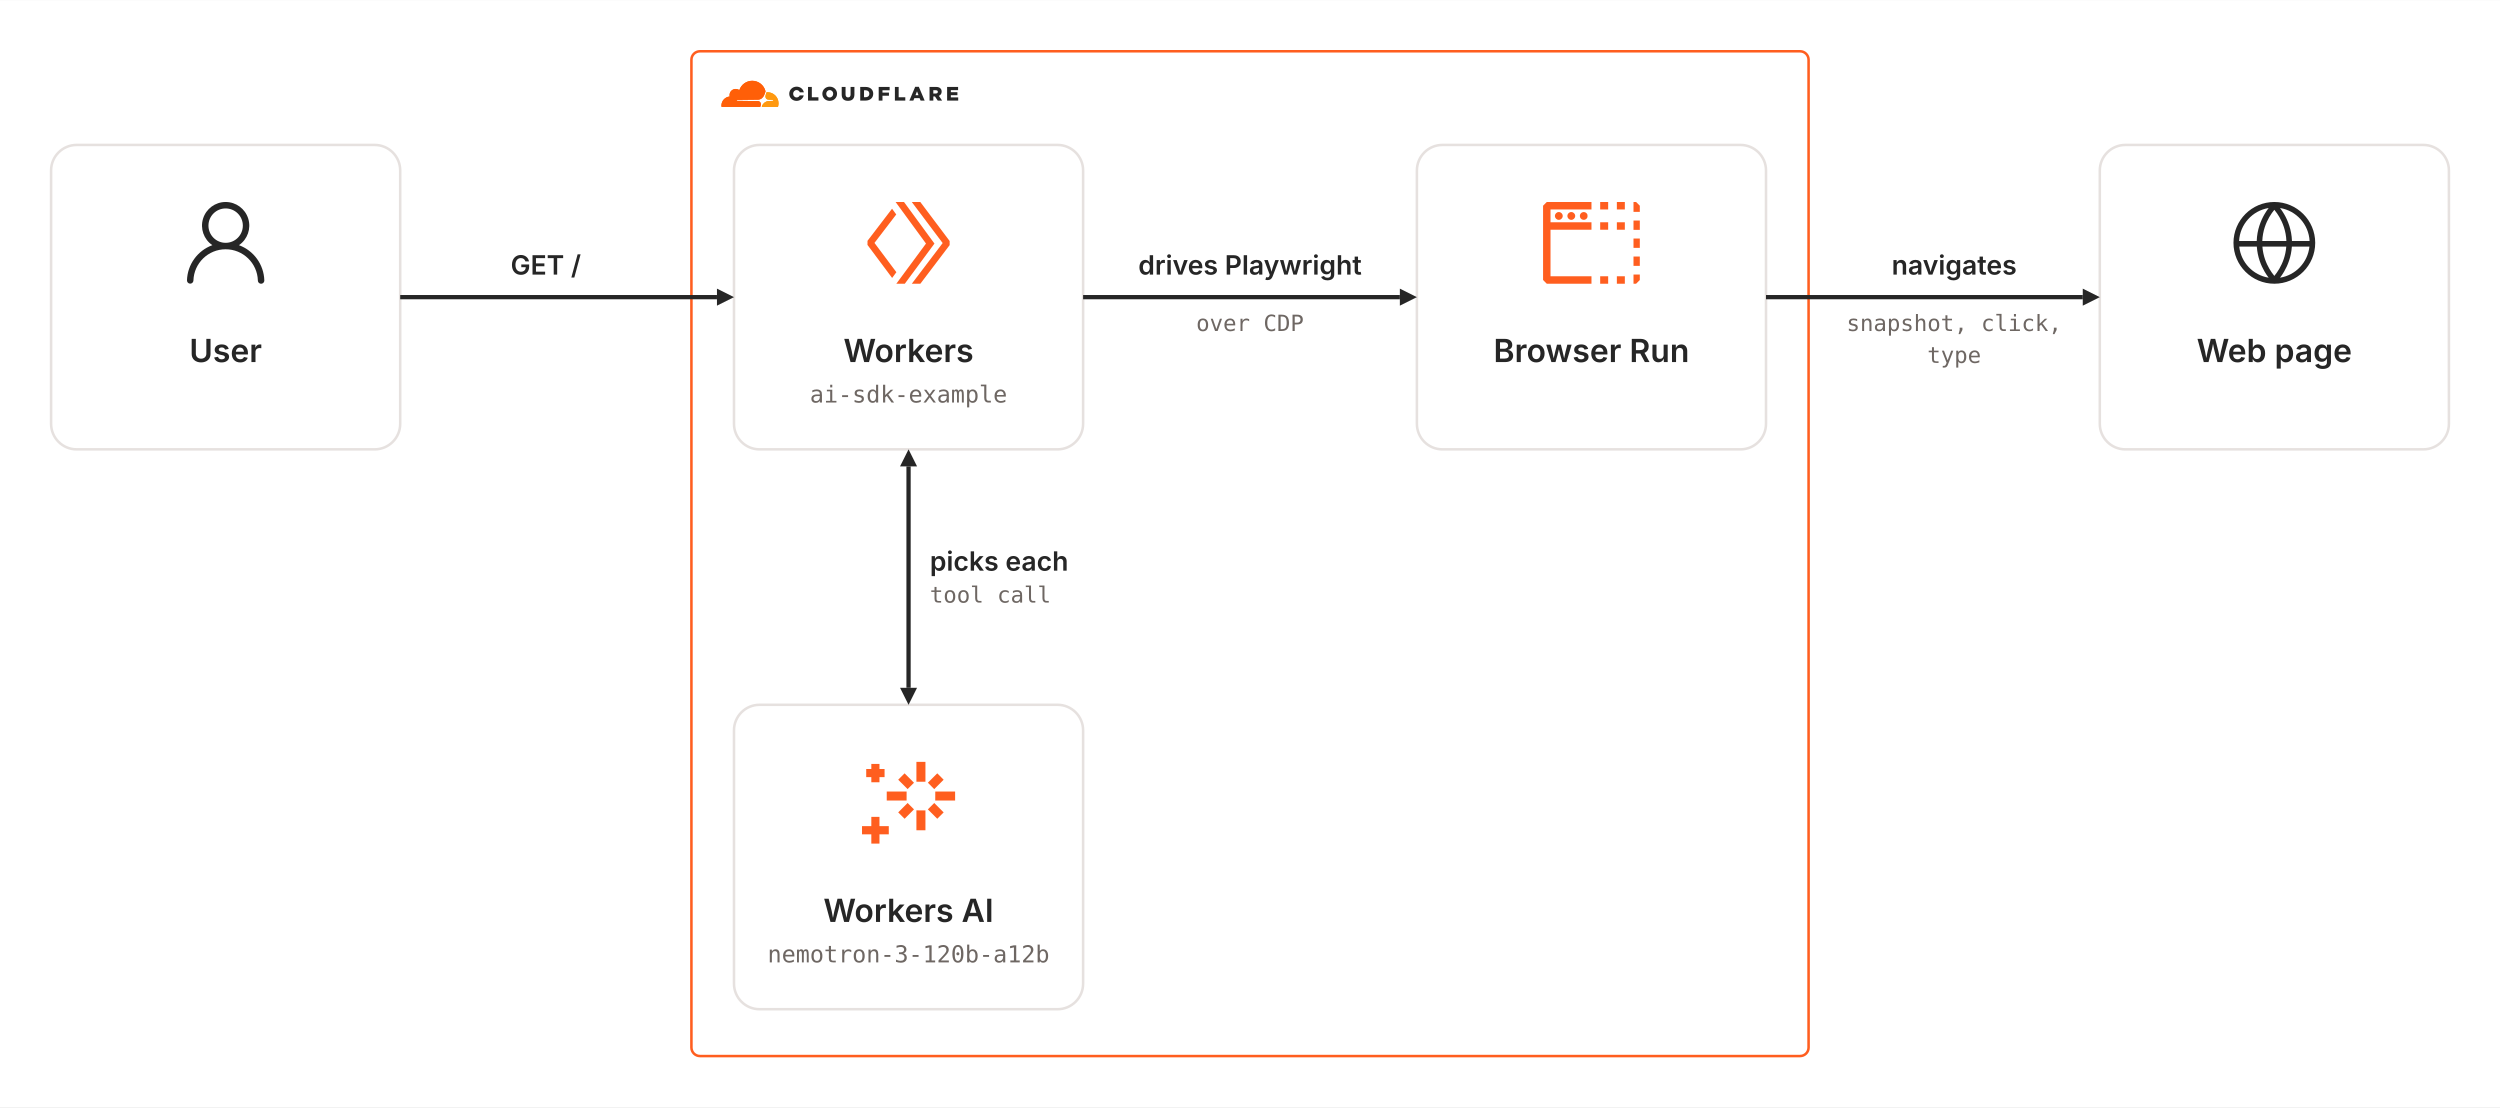
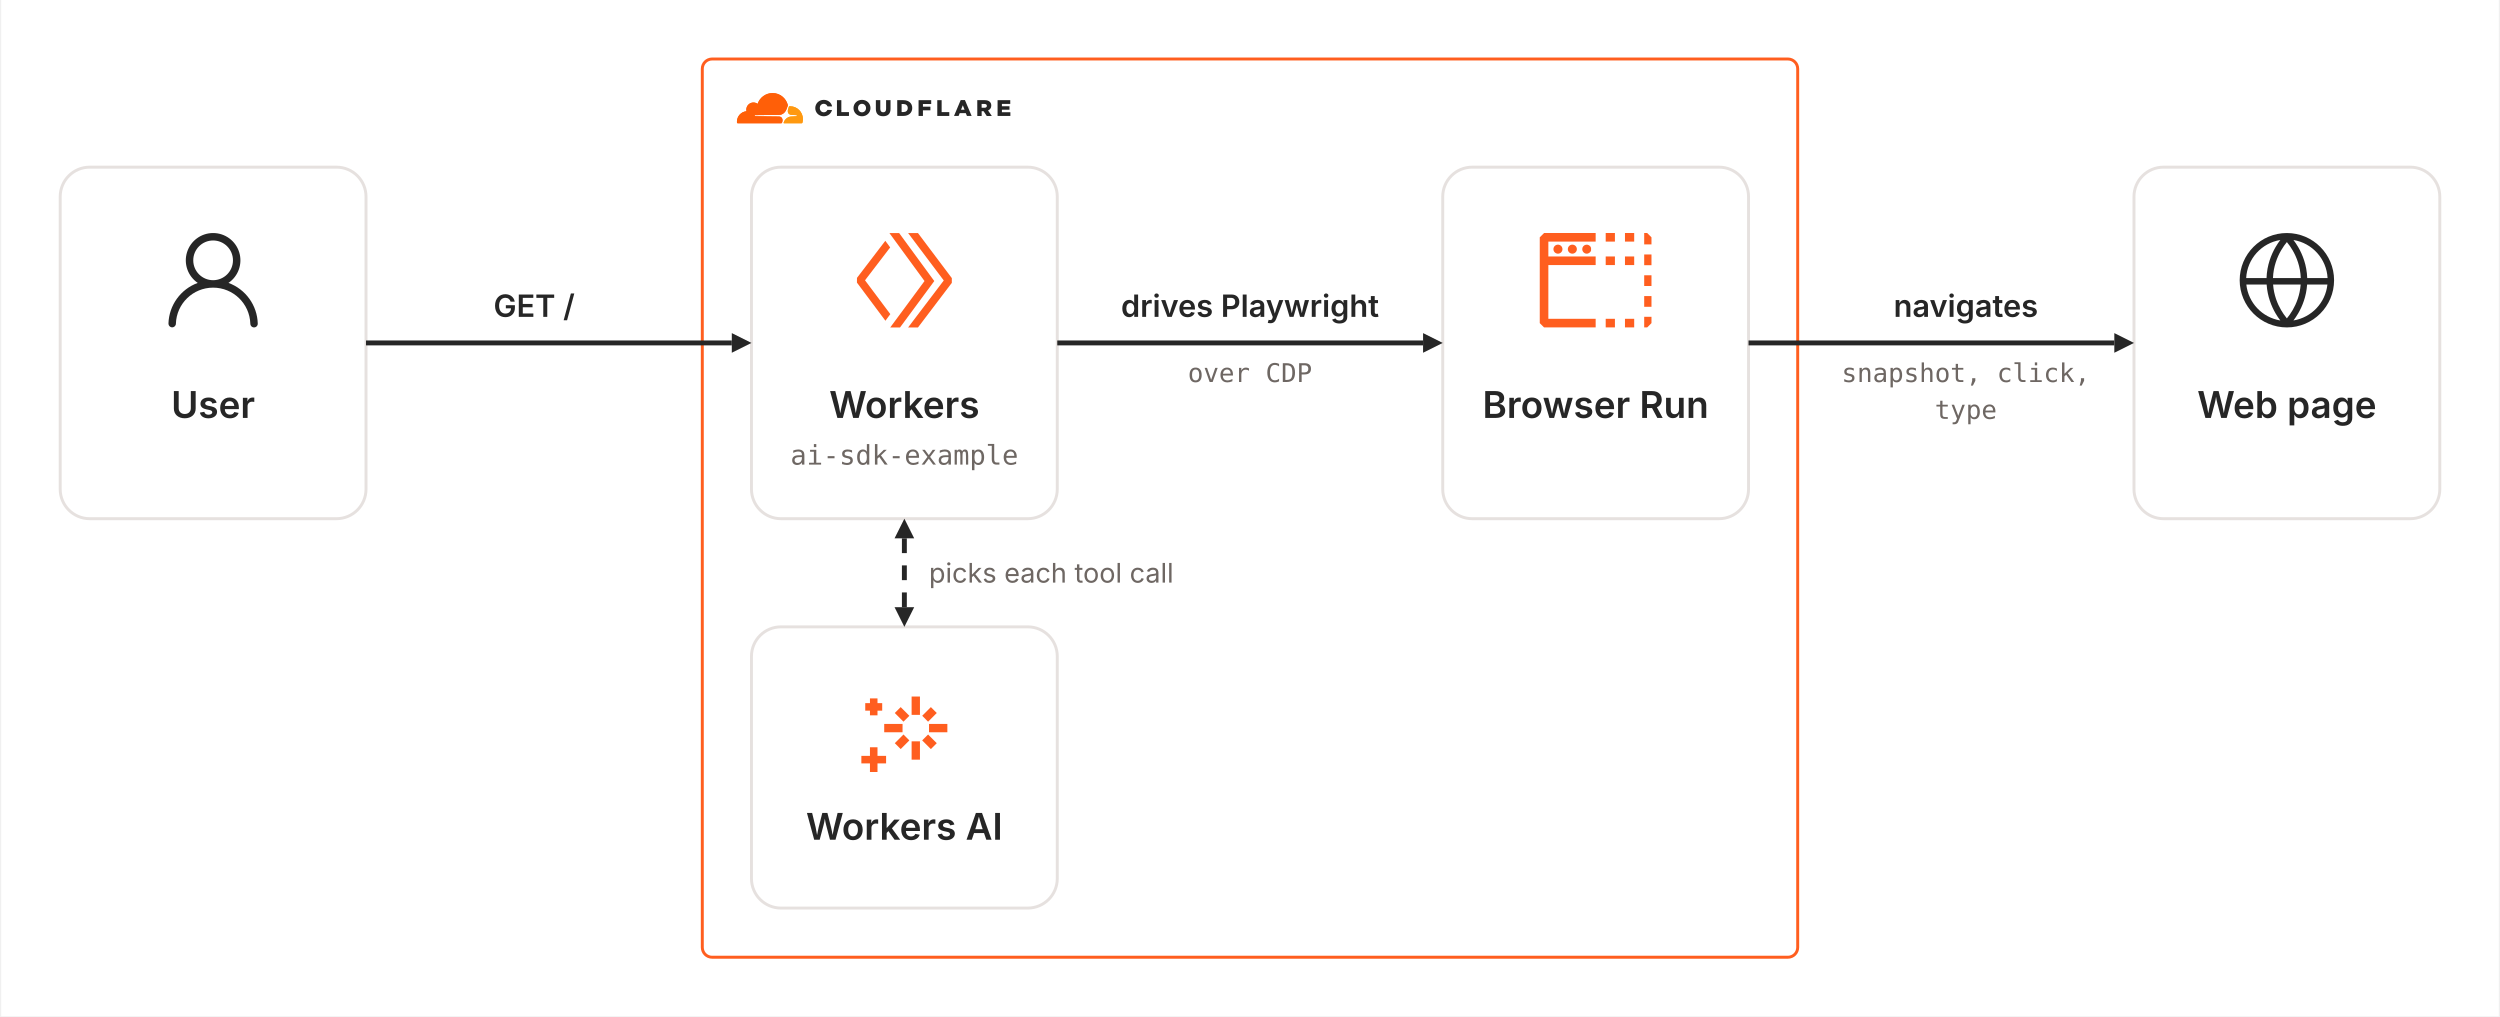
- <svg xmlns="http://www.w3.org/2000/svg" width="1174" height="520" viewBox="16.0 -4.0 1174.4 520.0" style="background:#FFFFFF" role="img">
-   <rect x="16.0" y="-4.0" width="1174.4" height="520.0" fill="#FFFFFF" />
-   <rect data-boundary="cloudflare" x="340.8" y="20.0" width="524.8" height="472.0" rx="4" fill="none" stroke="#FF5E1F" stroke-width="1.2" />
-   <svg width="27.02" height="12.28" fill="#FF5E1F" viewBox="0 0 66 30" id="id7edfd-1" x="354.8" y="33.86" preserveAspectRatio="xMidYMid meet" data-icon="" aria-hidden="true">
-     <g clip-path="url(#id7edfd-1-clip0_746_2)">
+ <svg xmlns="http://www.w3.org/2000/svg" width="1016" height="413" viewBox="16.0 -4.0 1016.0 413.4" style="background:#FFFFFF" role="img">
+   <rect x="16.0" y="-4.0" width="1016.0" height="413.4" fill="#FFFFFF" />
+   <rect data-boundary="cloudflare" x="301.2" y="20.0" width="445.6" height="365.4" rx="4" fill="none" stroke="#FF5E1F" stroke-width="1.2" />
+   <svg width="27.02" height="12.28" fill="#FF5E1F" viewBox="0 0 66 30" id="i286e78-1" x="315.2" y="33.86" preserveAspectRatio="xMidYMid meet" data-icon="" aria-hidden="true">
+     <g clip-path="url(#i286e78-1-clip0_746_2)">
      <path fill="#ff9910" d="M53.12 13.125c6.997 0 12.668 5.708 12.668 12.75 0 1.255-.18 2.468-.516 3.614a.72.72 0 0 1-.694.511H46.953a.375.375 0 0 1-.348-.51l.337-.882c1.076-2.833 4.146-5.154 6.987-5.29l5.384-.277a.543.543 0 0 0 .514-.544.543.543 0 0 0-.51-.544l-5.056-.299c-2.718-.14-4.046-2.56-3.315-5.081l.842-2.902a.72.72 0 0 1 .646-.527q.34-.02.686-.019" />
      <path fill="#ff5f08" d="M35.609 0c7.295 0 13.424 5.025 15.157 11.824.073.285.05.586-.054.862l-1.388 3.677c-1.076 2.833-3.842 5.29-6.97 5.29l-24.105.278a.533.533 0 0 0-.525.535c0 .293.234.531.524.535l23.765.316c2.724 0 4.046 2.56 3.316 5.081l-.307 1.061a.75.75 0 0 1-.716.541H.964a.71.71 0 0 1-.718-.646 11 11 0 0 1-.034-.854c0-5.476 4.166-9.973 9.482-10.456a7.2 7.2 0 0 1-.167-1.544c0-3.935 3.17-7.125 7.08-7.125 1.555 0 2.994.506 4.162 1.362C22.849 4.497 28.707 0 35.609 0" />
      <path fill="#ff9910" d="M53.12 13.125c6.997 0 12.668 5.708 12.668 12.75 0 1.255-.18 2.468-.516 3.614a.72.72 0 0 1-.694.511H46.953a.375.375 0 0 1-.348-.51l.337-.882c1.076-2.833 4.146-5.154 6.987-5.29l5.384-.277a.543.543 0 0 0 .514-.544.543.543 0 0 0-.51-.544l-5.056-.299c-2.718-.14-4.046-2.56-3.315-5.081l.842-2.902a.72.72 0 0 1 .646-.527q.34-.02.686-.019" />
      <path fill="#ff5f08" d="M35.609 0c7.295 0 13.424 5.025 15.157 11.824.073.285.05.586-.054.862l-1.388 3.677c-1.076 2.833-3.842 5.29-6.97 5.29l-24.105.278a.533.533 0 0 0-.525.535c0 .293.234.531.524.535l23.765.316c2.724 0 4.046 2.56 3.316 5.081l-.307 1.061a.75.75 0 0 1-.716.541H.964a.71.71 0 0 1-.718-.646 11 11 0 0 1-.034-.854c0-5.476 4.166-9.973 9.482-10.456a7.2 7.2 0 0 1-.167-1.544c0-3.935 3.17-7.125 7.08-7.125 1.555 0 2.994.506 4.162 1.362C22.849 4.497 28.707 0 35.609 0" />
    </g>
    <defs>
-       <clipPath id="id7edfd-1-clip0_746_2">
+       <clipPath id="i286e78-1-clip0_746_2">
        <path fill="#fff" d="M0 0h66v30H0z" />
      </clipPath>
    </defs>
  </svg>
-   <svg viewBox="0 0 719 59" fill="#262626" id="id7edfd-2" x="386.73" y="36.62" width="82.31" height="6.75" preserveAspectRatio="xMidYMid meet" data-icon="" aria-hidden="true">
+   <svg viewBox="0 0 719 59" fill="#262626" id="i286e78-2" x="347.13" y="36.62" width="82.31" height="6.75" preserveAspectRatio="xMidYMid meet" data-icon="" aria-hidden="true">
    <path d="M77.102 1.1H92.701V43.6H119.802V57.2H77.102V1.1Z" fill="#262626" />
    <path d="M135.898 29.3V29.2C135.898 13.1 148.898 0 166.198 0C183.498 0 196.298 12.9 196.298 29V29.2C196.298 45.3 183.298 58.4 165.998 58.4C148.798 58.3 135.898 45.4 135.898 29.3ZM180.498 29.3V29.2C180.498 21.1 174.698 14.1 166.098 14.1C157.598 14.1 151.898 21 151.898 29.1V29.3C151.898 37.4 157.698 44.4 166.198 44.4C174.798 44.3 180.498 37.4 180.498 29.3Z" fill="#262626" />
    <path d="M215.398 32.6V1.1H231.198V32.3C231.198 40.4 235.298 44.2 241.498 44.2C247.698 44.2 251.798 40.5 251.798 32.7V1.1H267.598V32.2C267.598 50.3 257.298 58.2 241.298 58.2C225.398 58.3 215.398 50.2 215.398 32.6Z" fill="#262626" />
    <path d="M291.398 1.1H313.098C333.098 1.1 344.798 12.6 344.798 28.8V29C344.798 45.2 332.998 57.2 312.798 57.2H291.498L291.398 1.1ZM313.298 43.4C322.598 43.4 328.798 38.3 328.798 29.2V29C328.798 20 322.598 14.8 313.298 14.8H306.998V43.3L313.298 43.4Z" fill="#262626" />
    <path d="M367.297 1.1H412.197V14.8H382.797V24.3H409.397V37.2H382.797V57.2H367.297V1.1Z" fill="#262626" />
    <path d="M433.797 1.1H449.297V43.6H476.497V57.2H433.797V1.1Z" fill="#262626" />
    <path d="M517.097 0.699H532.097L555.997 57.199H539.297L535.197 47.199H513.597L509.597 57.199H493.297L517.097 0.699ZM530.797 35.099L524.597 19.199L518.297 35.099H530.797Z" fill="#262626" />
    <path d="M576 1.1H602.5C611.1 1.1 617 3.3 620.8 7.2C624.1 10.4 625.8 14.7 625.8 20.3V20.5C625.8 29.1 621.2 34.8 614.3 37.7L627.7 57.3H609.7L598.4 40.3H591.6V57.3H576.1L576 1.1ZM601.8 28.1C607.1 28.1 610.1 25.5 610.1 21.5V21.2C610.1 16.8 606.9 14.6 601.7 14.6H591.5V28.1H601.8Z" fill="#262626" />
    <path d="M648.203 1.1H693.303V14.4H663.603V22.8H690.503V35.1H663.603V44H693.703V57.2H648.203V1.1Z" fill="#262626" />
    <path d="M43.1 35.9C40.9 40.8 36.3 44.3 30.3 44.3C21.8 44.3 16 37.2 16 29.2V29C16 20.9 21.7 14 30.2 14C36.6 14 41.5 17.9 43.5 23.3H59.9C57.3 9.9 45.5 0 30.3 0C13 0 0 13.1 0 29.2V29.4C0 45.5 12.8 58.4 30.1 58.4C44.9 58.4 56.5 48.8 59.5 36L43.1 35.9Z" fill="#262626" />
  </svg>
  <g data-node-id="user">
-     <rect x="40.0" y="64.0" width="164.0" height="143.0" rx="12" fill="#FFFFFF" stroke="#E6E1DF" stroke-width="1.2" />
-     <svg width="48.46" height="48.46" viewBox="0 0 24 24" id="id7edfd-3" x="97.77" y="85.75" preserveAspectRatio="xMidYMid meet" data-icon="" aria-hidden="true" fill="#262626">
+     <rect x="40.0" y="64.0" width="124.4" height="143.0" rx="12" fill="#FFFFFF" stroke="#E6E1DF" stroke-width="1.2" />
+     <svg width="48.46" height="48.46" viewBox="0 0 24 24" id="i286e78-3" x="77.97" y="85.75" preserveAspectRatio="xMidYMid meet" data-icon="" aria-hidden="true" fill="#262626">
      <path d="M12 2.5a5.5 5.5 0 0 1 3.096 10.047 9.005 9.005 0 0 1 5.9 8.181.75.75 0 1 1-1.499.044 7.5 7.5 0 0 0-14.993 0 .75.75 0 0 1-1.5-.045 9.005 9.005 0 0 1 5.9-8.18A5.5 5.5 0 0 1 12 2.5ZM8 8a4 4 0 1 0 8 0 4 4 0 0 0-8 0Z" />
    </svg>
-     <text x="122.0" y="166.0" font-family="'Inter Variable', 'Inter', system-ui, -apple-system, 'Segoe UI', Roboto, sans-serif" font-size="15" fill="#262626" font-weight="600" text-anchor="middle">User</text>
+     <text x="102.2" y="166.0" font-family="'Inter Variable', 'Inter', system-ui, -apple-system, 'Segoe UI', Roboto, sans-serif" font-size="15" fill="#262626" font-weight="600" text-anchor="middle">User</text>
  </g>
  <g data-node-id="worker">
-     <rect x="360.8" y="64.0" width="164.0" height="143.0" rx="12" fill="#FFFFFF" stroke="#E6E1DF" stroke-width="1.2" />
-     <svg width="48.25" height="48.25" viewBox="1.379 1.886 45.235 45.235" id="id7edfd-4" x="418.68" y="85.88" preserveAspectRatio="xMidYMid meet" data-icon="" aria-hidden="true" fill="#FF5E1F">
+     <rect x="321.2" y="64.0" width="124.4" height="143.0" rx="12" fill="#FFFFFF" stroke="#E6E1DF" stroke-width="1.2" />
+     <svg width="48.25" height="48.25" viewBox="1.379 1.886 45.235 45.235" id="i286e78-4" x="359.28" y="85.88" preserveAspectRatio="xMidYMid meet" data-icon="" aria-hidden="true" fill="#FF5E1F">
      <path d="m18.63 37.418-9.645-12.9 9.592-12.533-1.852-2.527L5.917 23.595l-.015 1.808 10.86 14.542z" />
      <path d="M21.997 6.503h-3.712l13.387 18.3-13.072 17.7h3.735L35.4 24.81z" />
      <path d="M29.175 6.503h-3.758l13.598 18.082-13.598 17.918h3.765l12.908-17.01v-1.808z" />
    </svg>
-     <text x="442.8" y="166.0" font-family="'Inter Variable', 'Inter', system-ui, -apple-system, 'Segoe UI', Roboto, sans-serif" font-size="15" fill="#262626" font-weight="600" text-anchor="middle">Workers</text>
-     <text x="442.8" y="185.0" font-family="'JetBrains Mono Variable', 'JetBrains Mono', ui-monospace, 'Cascadia Code', 'Source Code Pro', Menlo, Consolas, monospace" font-size="11" fill="#6E6763" font-weight="400" text-anchor="middle">ai-sdk-example</text>
+     <text x="383.4" y="166.0" font-family="'Inter Variable', 'Inter', system-ui, -apple-system, 'Segoe UI', Roboto, sans-serif" font-size="15" fill="#262626" font-weight="600" text-anchor="middle">Workers</text>
+     <text x="383.4" y="185.0" font-family="'JetBrains Mono Variable', 'JetBrains Mono', ui-monospace, 'Cascadia Code', 'Source Code Pro', Menlo, Consolas, monospace" font-size="11" fill="#6E6763" font-weight="400" text-anchor="middle">ai-sdk-example</text>
  </g>
  <g data-node-id="browser">
-     <rect x="681.6" y="64.0" width="164.0" height="143.0" rx="12" fill="#FFFFFF" stroke="#E6E1DF" stroke-width="1.2" />
-     <svg width="56.81" height="56.81" viewBox="-0.455 0.175 64.95 64.95" id="id7edfd-5" x="735.19" y="81.59" preserveAspectRatio="xMidYMid meet" data-icon="" aria-hidden="true" fill="#FF5E1F">
+     <rect x="602.4" y="64.0" width="124.4" height="143.0" rx="12" fill="#FFFFFF" stroke="#E6E1DF" stroke-width="1.2" />
+     <svg width="56.81" height="56.81" viewBox="-0.455 0.175 64.95 64.95" id="i286e78-5" x="636.19" y="81.59" preserveAspectRatio="xMidYMid meet" data-icon="" aria-hidden="true" fill="#FF5E1F">
      <path d="M23.3 18.2a2.1 2.1 0 1 1-4.2 0 2.1 2.1 0 0 1 4.2 0m-6.7 0a2.1 2.1 0 1 1-4.2 0 2.1 2.1 0 0 1 4.2 0m13.3-.61a2.1 2.1 0 1 0 0 1.22zm28.1-1.6V12.7l-2-2h-1.39v5.29zm0 9.67v-4.99h-3.39v4.99zm0 9.67v-4.99h-3.39v4.99zM58 45v-4.99h-3.39V45zm-3.39 9.6H56l2-2v-2.93h-3.39zm-17.9-4H41v4h-4.29zm8.96 0h4.29v4h-4.29zm-8.96-29H41v4h-4.29zm8.96 0h4.29v4h-4.29zm4.29-6.9h-4.29v-4h4.29zm-8.96 0h-4.29v-4H41zm-8.96-4h-24l-2 2v39.9l2 2h24v-4h-22v-25h22v-4h-22v-6.9h22z" />
    </svg>
-     <text x="763.6" y="166.0" font-family="'Inter Variable', 'Inter', system-ui, -apple-system, 'Segoe UI', Roboto, sans-serif" font-size="15" fill="#262626" font-weight="600" text-anchor="middle">Browser Run</text>
+     <text x="664.6" y="166.0" font-family="'Inter Variable', 'Inter', system-ui, -apple-system, 'Segoe UI', Roboto, sans-serif" font-size="15" fill="#262626" font-weight="600" text-anchor="middle">Browser Run</text>
  </g>
  <g data-node-id="page">
-     <rect x="1002.4" y="64.0" width="164.0" height="143.0" rx="12" fill="#FFFFFF" stroke="#E6E1DF" stroke-width="1.2" />
-     <svg width="41.89" height="41.89" viewBox="0 0 24 24" id="id7edfd-6" x="1063.45" y="89.05" preserveAspectRatio="xMidYMid meet" data-icon="" aria-hidden="true" fill="#262626">
+     <rect x="883.6" y="64.0" width="124.4" height="143.0" rx="12" fill="#FFFFFF" stroke="#E6E1DF" stroke-width="1.2" />
+     <svg width="41.89" height="41.89" viewBox="0 0 24 24" id="i286e78-6" x="924.85" y="89.05" preserveAspectRatio="xMidYMid meet" data-icon="" aria-hidden="true" fill="#262626">
      <path d="M12 1c6.075 0 11 4.925 11 11s-4.925 11-11 11S1 18.075 1 12 5.925 1 12 1Zm3.241 10.5v-.001c-.1-2.708-.992-4.904-1.89-6.452a13.919 13.919 0 0 0-1.304-1.88L12 3.11l-.047.059c-.354.425-.828 1.06-1.304 1.88-.898 1.547-1.79 3.743-1.89 6.451Zm-12.728 0h4.745c.1-3.037 1.1-5.49 2.093-7.204.39-.672.78-1.233 1.119-1.673C6.11 3.329 2.746 7 2.513 11.5Zm18.974 0C21.254 7 17.89 3.329 13.53 2.623c.339.44.729 1.001 1.119 1.673.993 1.714 1.993 4.167 2.093 7.204ZM8.787 13c.182 2.478 1.02 4.5 1.862 5.953.382.661.818 1.29 1.304 1.88l.047.057.047-.059c.354-.425.828-1.06 1.304-1.88.842-1.451 1.679-3.471 1.862-5.951Zm-1.504 0H2.552a9.505 9.505 0 0 0 7.918 8.377 15.773 15.773 0 0 1-1.119-1.673C8.413 18.085 7.47 15.807 7.283 13Zm9.434 0c-.186 2.807-1.13 5.085-2.068 6.704-.39.672-.78 1.233-1.118 1.673A9.506 9.506 0 0 0 21.447 13Z" />
    </svg>
-     <text x="1084.4" y="166.0" font-family="'Inter Variable', 'Inter', system-ui, -apple-system, 'Segoe UI', Roboto, sans-serif" font-size="15" fill="#262626" font-weight="600" text-anchor="middle">Web page</text>
+     <text x="945.8" y="166.0" font-family="'Inter Variable', 'Inter', system-ui, -apple-system, 'Segoe UI', Roboto, sans-serif" font-size="15" fill="#262626" font-weight="600" text-anchor="middle">Web page</text>
  </g>
-   <g data-node-id="ai">
-     <rect x="360.8" y="327.0" width="164.0" height="143.0" rx="12" fill="#FFFFFF" stroke="#E6E1DF" stroke-width="1.2" />
-     <svg aria-hidden="true" width="54.67" height="54.67" viewBox="-1.375 -1.29 18.75 18.75" id="id7edfd-7" x="415.47" y="345.67" preserveAspectRatio="xMidYMid meet" data-icon="" fill="#FF5E1F">
-       <path d="M10.72 1.5H9.265v3.198l1.455.004zM7.36 3.347l1.516 1.517-1.032 1.025-1.513-1.513 1.03-1.029ZM4.485 6.28h3.202l-.005 1.455H4.485zm1.848 3.36 1.515-1.516 1.026 1.032-1.512 1.512-1.03-1.029Zm2.932 2.875V9.313l1.455.005v3.197zm3.36-1.845-1.517-1.517 1.032-1.026 1.514 1.514zM15.5 7.735h-3.202l.005-1.455H15.5zm-1.847-3.359-1.516 1.516-1.025-1.032 1.513-1.513 1.028 1.03ZM2 1.829v.82h-.822v1.315H2v.821h1.314v-.82h.821V2.65h-.821v-.821zm0 12.842v-1.5H.5v-1.314H2v-1.499h1.314v1.499h1.5v1.314h-1.5v1.5z" />
-     </svg>
-     <text x="442.8" y="429.0" font-family="'Inter Variable', 'Inter', system-ui, -apple-system, 'Segoe UI', Roboto, sans-serif" font-size="15" fill="#262626" font-weight="600" text-anchor="middle">Workers AI</text>
-     <text x="442.8" y="448.0" font-family="'JetBrains Mono Variable', 'JetBrains Mono', ui-monospace, 'Cascadia Code', 'Source Code Pro', Menlo, Consolas, monospace" font-size="11" fill="#6E6763" font-weight="400" text-anchor="middle">nemotron-3-120b-a12b</text>
-   </g>
+   <rect x="321.2" y="251.0" width="124.4" height="114.4" rx="12" fill="#FFFFFF" stroke="#E6E1DF" stroke-width="1.2" />
+   <svg aria-hidden="true" width="43.73" height="43.73" viewBox="-1.375 -1.29 18.75 18.75" id="i286e78-7" x="361.53" y="272.83" preserveAspectRatio="xMidYMid meet" data-icon="" fill="#FF5E1F">
+     <path d="M10.72 1.5H9.265v3.198l1.455.004zM7.36 3.347l1.516 1.517-1.032 1.025-1.513-1.513 1.03-1.029ZM4.485 6.28h3.202l-.005 1.455H4.485zm1.848 3.36 1.515-1.516 1.026 1.032-1.512 1.512-1.03-1.029Zm2.932 2.875V9.313l1.455.005v3.197zm3.36-1.845-1.517-1.517 1.032-1.026 1.514 1.514zM15.5 7.735h-3.202l.005-1.455H15.5zm-1.847-3.359-1.516 1.516-1.025-1.032 1.513-1.513 1.028 1.03ZM2 1.829v.82h-.822v1.315H2v.821h1.314v-.82h.821V2.65h-.821v-.821zm0 12.842v-1.5H.5v-1.314H2v-1.499h1.314v1.499h1.5v1.314h-1.5v1.5z" />
+   </svg>
+   <text x="383.4" y="337.6" font-family="'Inter Variable', 'Inter', system-ui, -apple-system, 'Segoe UI', Roboto, sans-serif" font-size="15" fill="#262626" font-weight="600" text-anchor="middle">Workers AI</text>
+   <polyline points="383.4,215 383.4,243" fill="none" stroke="#262626" stroke-width="2" stroke-linejoin="miter" stroke-dasharray="6 5" />
+   <polygon points="383.4,251 387.4,243 379.4,243" fill="#262626" />
+   <polygon points="383.4,207 379.4,215 387.4,215" fill="#262626" />
+   <text x="393.4" y="233.0" font-family="'Inter Variable', 'Inter', system-ui, -apple-system, 'Segoe UI', Roboto, sans-serif" font-size="11" fill="#6E6763" font-weight="400" text-anchor="start">picks each tool call</text>
  <g data-edge-from="user" data-edge-to="worker">
-     <polyline points="204,135.5 352.8,135.5" fill="none" stroke="#262626" stroke-width="2" stroke-linejoin="miter" />
-     <polygon points="360.8,135.5 352.8,131.5 352.8,139.5" fill="#262626" />
-     <text x="272.4" y="124.9" font-family="'Inter Variable', 'Inter', system-ui, -apple-system, 'Segoe UI', Roboto, sans-serif" font-size="12.5" fill="#262626" font-weight="600" text-anchor="middle">GET /</text>
+     <polyline points="164.4,135.5 313.2,135.5" fill="none" stroke="#262626" stroke-width="2" stroke-linejoin="miter" />
+     <polygon points="321.2,135.5 313.2,131.5 313.2,139.5" fill="#262626" />
+     <text x="232.8" y="124.9" font-family="'Inter Variable', 'Inter', system-ui, -apple-system, 'Segoe UI', Roboto, sans-serif" font-size="12.5" fill="#262626" font-weight="600" text-anchor="middle">GET /</text>
  </g>
  <g data-edge-from="worker" data-edge-to="browser">
-     <polyline points="524.8,135.5 673.6,135.5" fill="none" stroke="#262626" stroke-width="2" stroke-linejoin="miter" />
-     <polygon points="681.6,135.5 673.6,131.5 673.6,139.5" fill="#262626" />
-     <text x="603.2" y="124.9" font-family="'Inter Variable', 'Inter', system-ui, -apple-system, 'Segoe UI', Roboto, sans-serif" font-size="12.5" fill="#262626" font-weight="600" text-anchor="middle">drives Playwright</text>
-     <text x="603.2" y="151.4" font-family="'JetBrains Mono Variable', 'JetBrains Mono', ui-monospace, 'Cascadia Code', 'Source Code Pro', Menlo, Consolas, monospace" font-size="10.5" fill="#6E6763" font-weight="400" text-anchor="middle">over CDP</text>
+     <polyline points="445.6,135.5 594.4,135.5" fill="none" stroke="#262626" stroke-width="2" stroke-linejoin="miter" />
+     <polygon points="602.4,135.5 594.4,131.5 594.4,139.5" fill="#262626" />
+     <text x="524.0" y="124.9" font-family="'Inter Variable', 'Inter', system-ui, -apple-system, 'Segoe UI', Roboto, sans-serif" font-size="12.5" fill="#262626" font-weight="600" text-anchor="middle">drives Playwright</text>
+     <text x="524.0" y="151.4" font-family="'JetBrains Mono Variable', 'JetBrains Mono', ui-monospace, 'Cascadia Code', 'Source Code Pro', Menlo, Consolas, monospace" font-size="10.5" fill="#6E6763" font-weight="400" text-anchor="middle">over CDP</text>
  </g>
  <g data-edge-from="browser" data-edge-to="page">
-     <polyline points="845.6,135.5 994.4,135.5" fill="none" stroke="#262626" stroke-width="2" stroke-linejoin="miter" />
-     <polygon points="1002.4,135.5 994.4,131.5 994.4,139.5" fill="#262626" />
-     <text x="934.0" y="124.9" font-family="'Inter Variable', 'Inter', system-ui, -apple-system, 'Segoe UI', Roboto, sans-serif" font-size="12.5" fill="#262626" font-weight="600" text-anchor="middle">navigates</text>
-     <text x="934.0" y="151.4" font-family="'JetBrains Mono Variable', 'JetBrains Mono', ui-monospace, 'Cascadia Code', 'Source Code Pro', Menlo, Consolas, monospace" font-size="10.5" fill="#6E6763" font-weight="400" text-anchor="middle">snapshot, click,</text>
-     <text x="934.0" y="166.4" font-family="'JetBrains Mono Variable', 'JetBrains Mono', ui-monospace, 'Cascadia Code', 'Source Code Pro', Menlo, Consolas, monospace" font-size="10.5" fill="#6E6763" font-weight="400" text-anchor="middle">type</text>
-   </g>
-   <g data-edge-from="worker" data-edge-to="ai">
-     <polyline points="442.8,215 442.8,319" fill="none" stroke="#262626" stroke-width="2" stroke-linejoin="miter" />
-     <polygon points="442.8,327 446.8,319 438.8,319" fill="#262626" />
-     <polygon points="442.8,207 438.8,215 446.8,215" fill="#262626" />
-     <text x="452.8" y="264.0" font-family="'Inter Variable', 'Inter', system-ui, -apple-system, 'Segoe UI', Roboto, sans-serif" font-size="12.5" fill="#262626" font-weight="600" text-anchor="start">picks each</text>
-     <text x="452.8" y="279.0" font-family="'JetBrains Mono Variable', 'JetBrains Mono', ui-monospace, 'Cascadia Code', 'Source Code Pro', Menlo, Consolas, monospace" font-size="10.5" fill="#6E6763" font-weight="400" text-anchor="start">tool call</text>
+     <polyline points="726.8,135.5 875.6,135.5" fill="none" stroke="#262626" stroke-width="2" stroke-linejoin="miter" />
+     <polygon points="883.6,135.5 875.6,131.5 875.6,139.5" fill="#262626" />
+     <text x="815.2" y="124.9" font-family="'Inter Variable', 'Inter', system-ui, -apple-system, 'Segoe UI', Roboto, sans-serif" font-size="12.5" fill="#262626" font-weight="600" text-anchor="middle">navigates</text>
+     <text x="815.2" y="151.4" font-family="'JetBrains Mono Variable', 'JetBrains Mono', ui-monospace, 'Cascadia Code', 'Source Code Pro', Menlo, Consolas, monospace" font-size="10.5" fill="#6E6763" font-weight="400" text-anchor="middle">snapshot, click,</text>
+     <text x="815.2" y="166.4" font-family="'JetBrains Mono Variable', 'JetBrains Mono', ui-monospace, 'Cascadia Code', 'Source Code Pro', Menlo, Consolas, monospace" font-size="10.5" fill="#6E6763" font-weight="400" text-anchor="middle">type</text>
  </g>
</svg>
